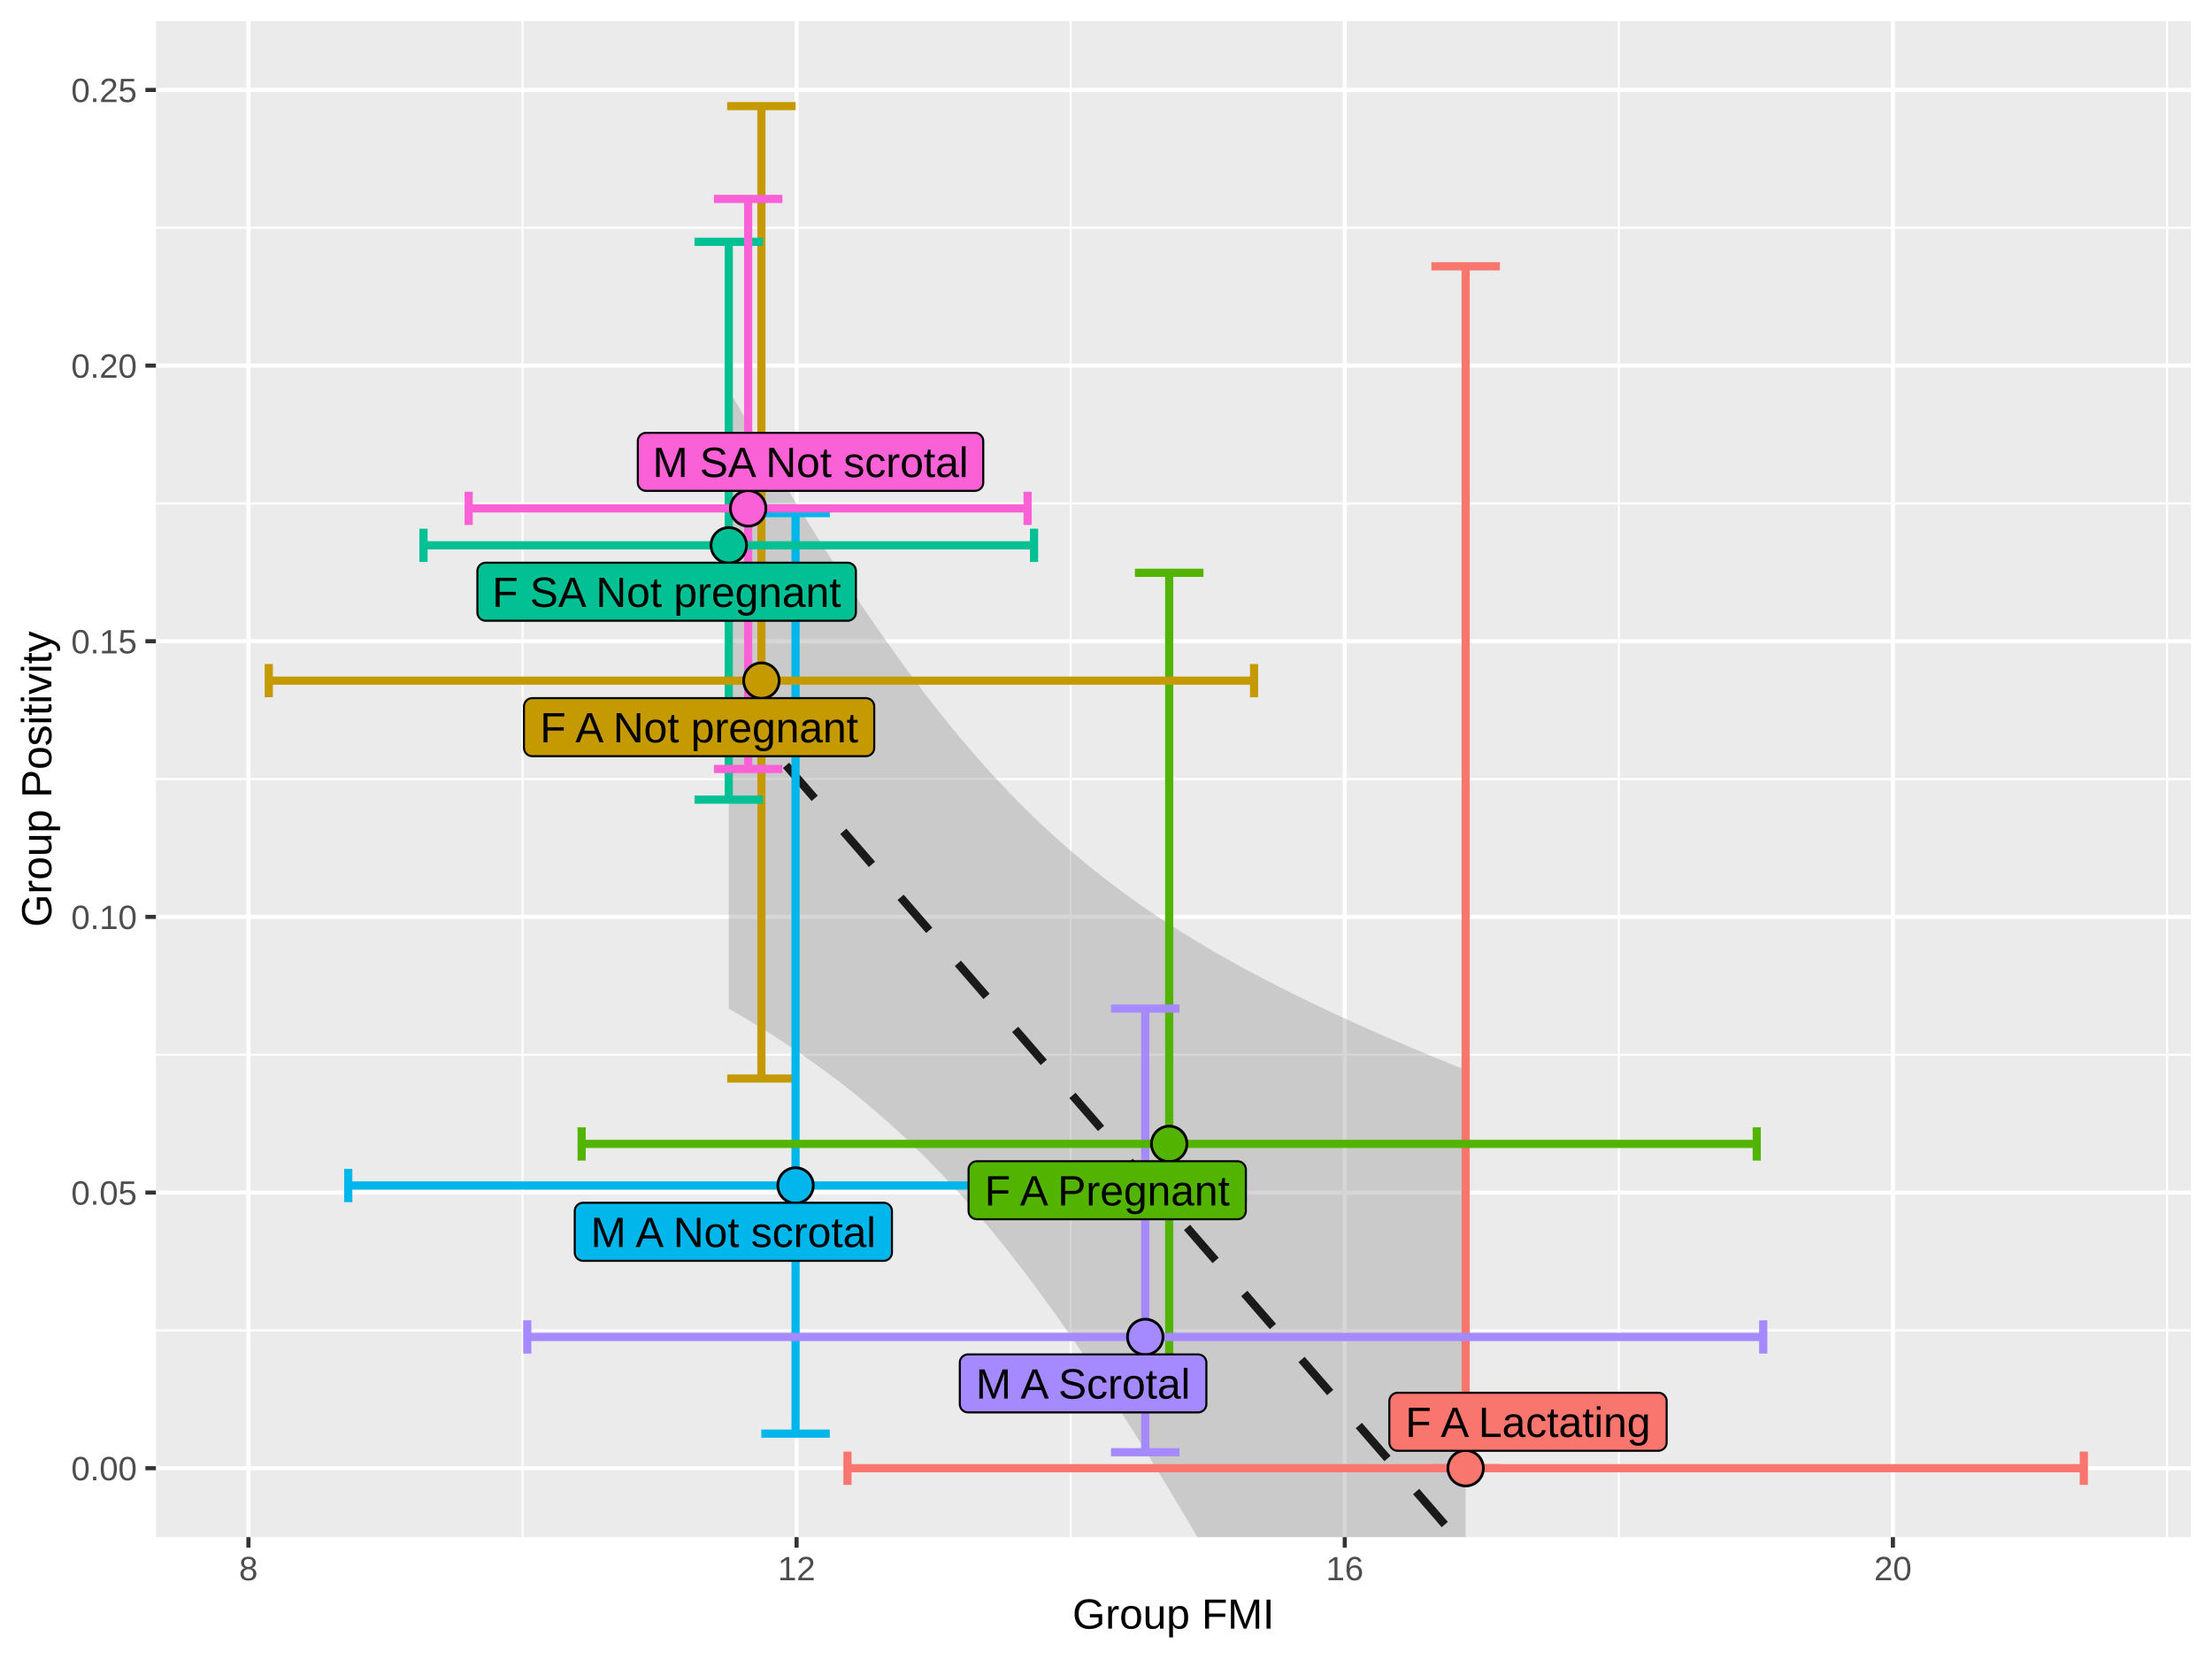
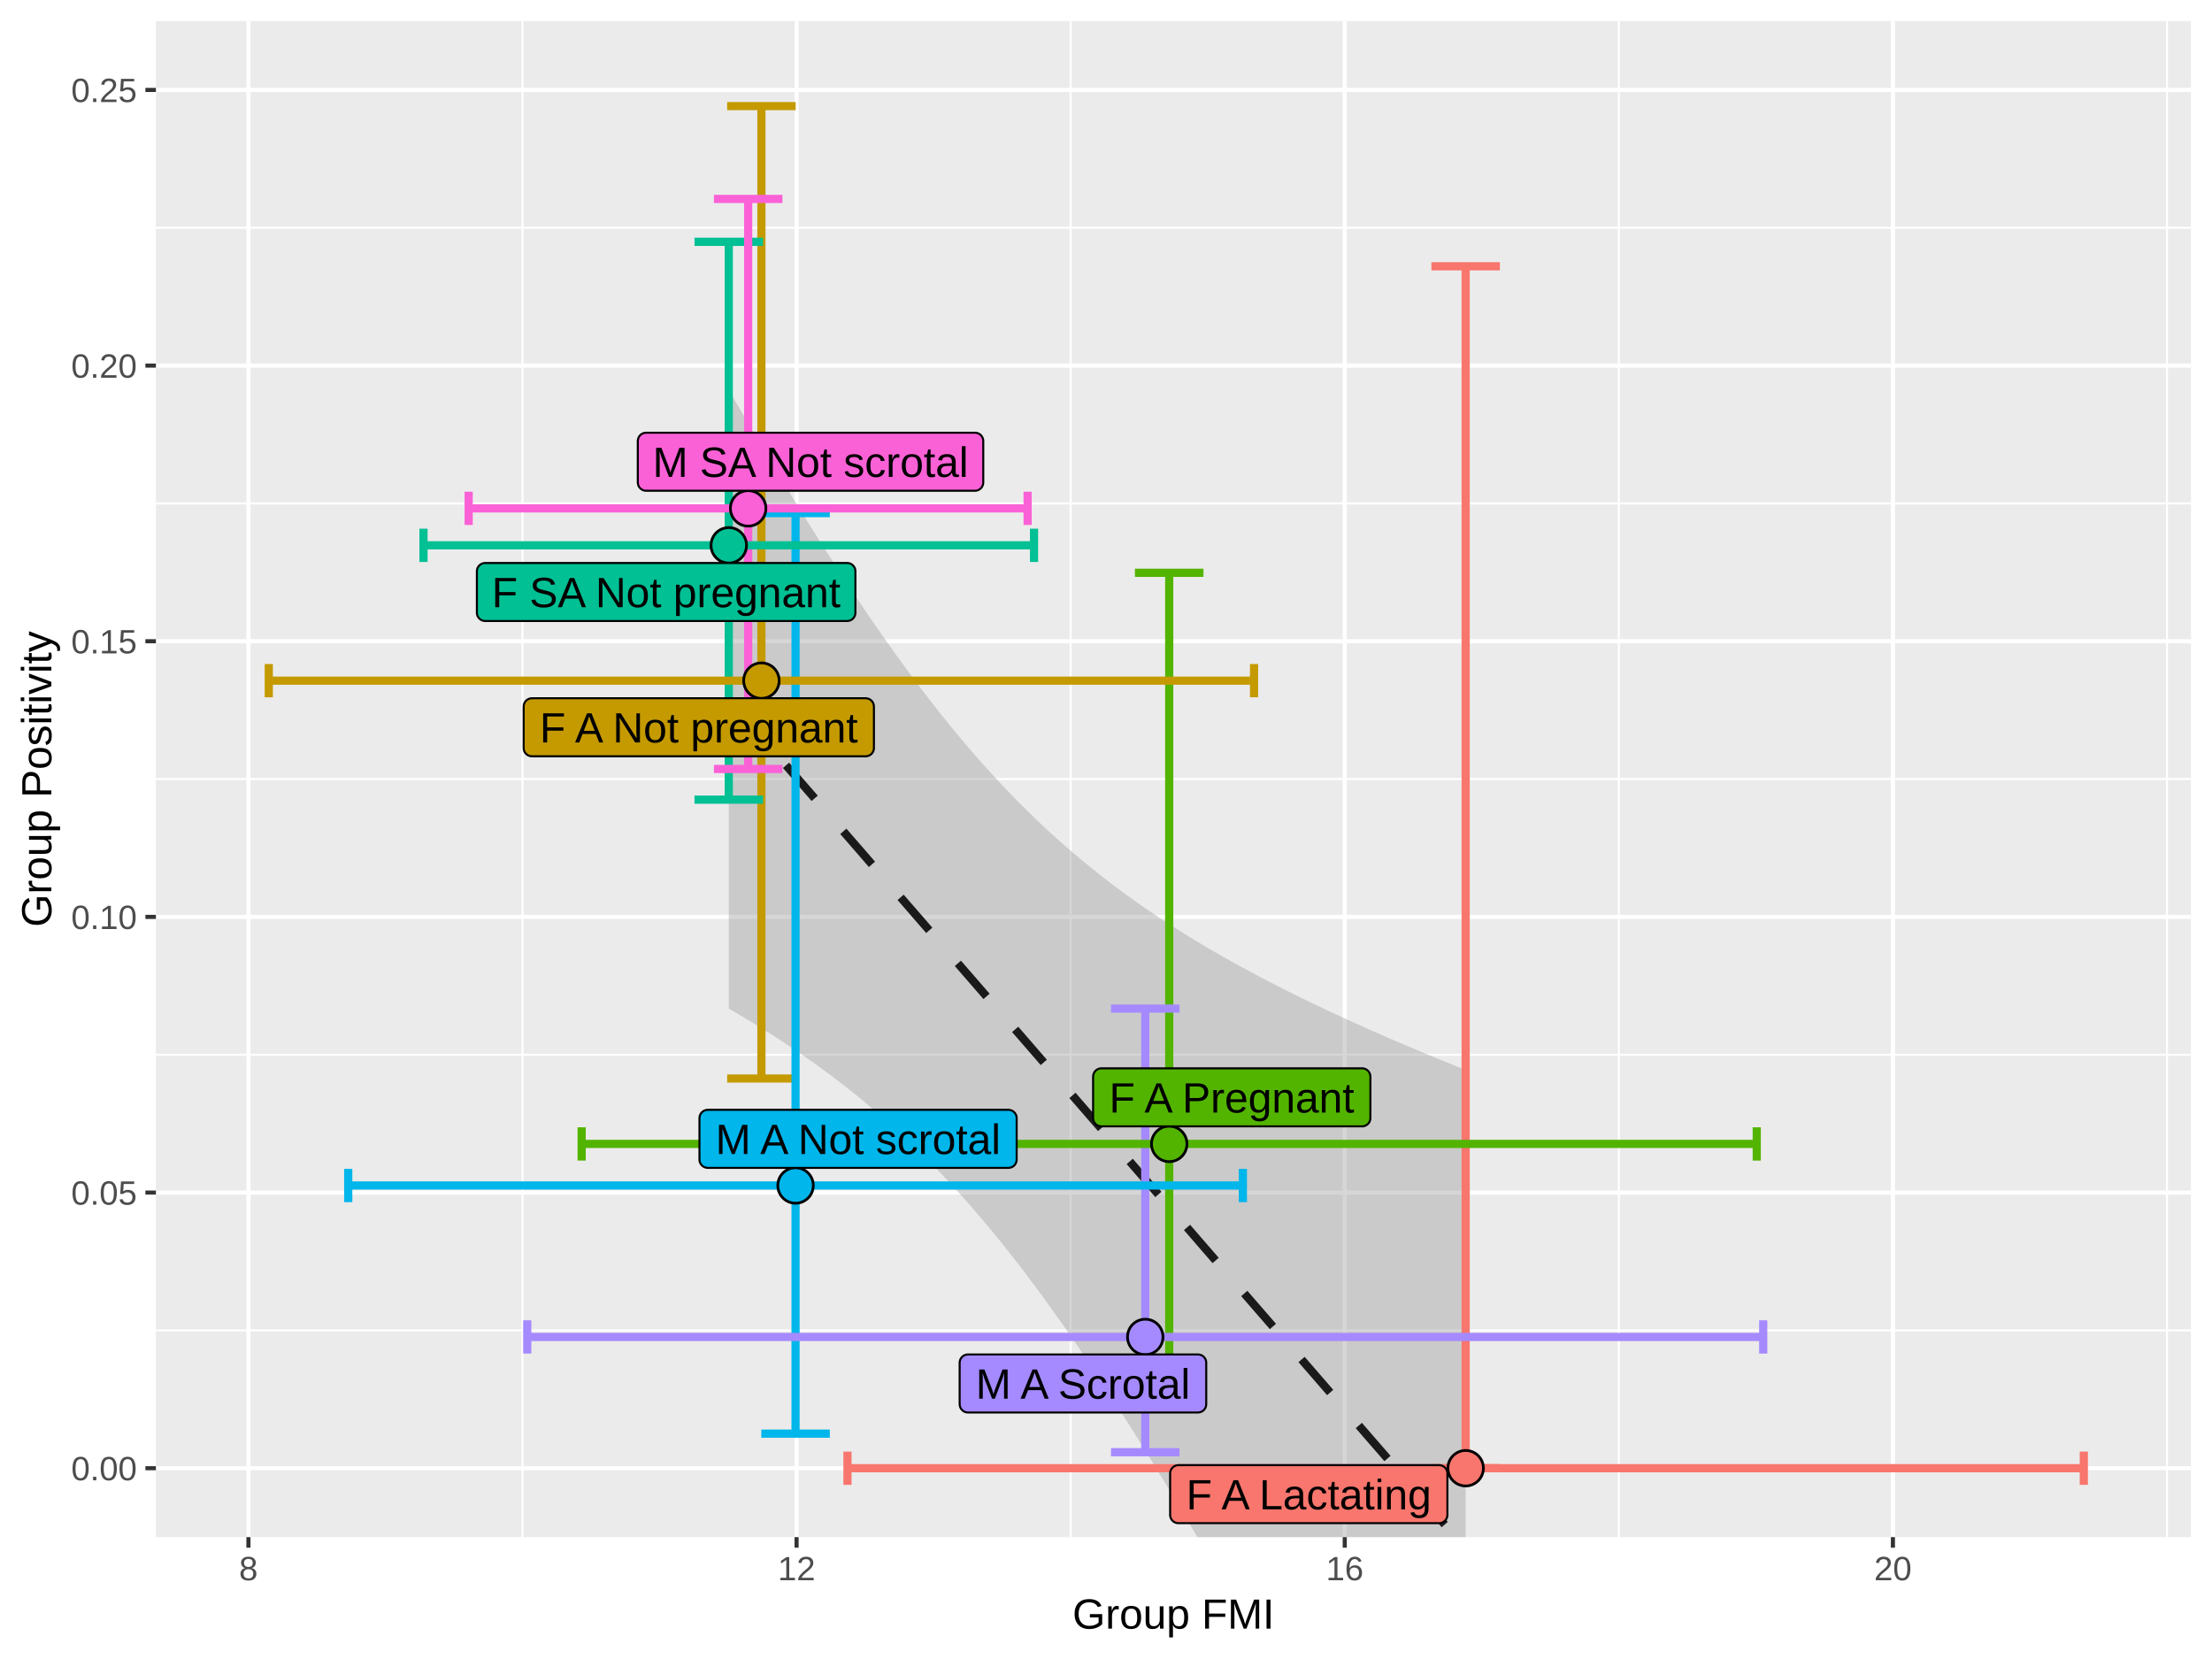
<svg xmlns="http://www.w3.org/2000/svg" class="svglite" width="576.00pt" height="432.00pt" viewBox="0 0 576.00 432.00">
  <defs>
    <style type="text/css">
    .svglite line, .svglite polyline, .svglite polygon, .svglite path, .svglite rect, .svglite circle {
      fill: none;
      stroke: #000000;
      stroke-linecap: round;
      stroke-linejoin: round;
      stroke-miterlimit: 10.00;
    }
    .svglite text {
      white-space: pre;
    }
  </style>
  </defs>
  <rect width="100%" height="100%" style="stroke: none; fill: #FFFFFF;" />
  <defs>
    <clipPath id="cpMC4wMHw1NzYuMDB8MC4wMHw0MzIuMDA=">
      <rect x="0.00" y="0.00" width="576.00" height="432.00" />
    </clipPath>
  </defs>
  <g clip-path="url(#cpMC4wMHw1NzYuMDB8MC4wMHw0MzIuMDA=)">
    <rect x="0.00" y="0.00" width="576.00" height="432.00" style="stroke-width: 1.07; stroke: #FFFFFF; fill: #FFFFFF;" />
  </g>
  <defs>
    <clipPath id="cpNDAuNjB8NTcwLjUyfDUuNDh8NDAwLjI3">
      <rect x="40.60" y="5.48" width="529.92" height="394.79" />
    </clipPath>
  </defs>
  <g clip-path="url(#cpNDAuNjB8NTcwLjUyfDUuNDh8NDAwLjI3)">
    <rect x="40.60" y="5.48" width="529.92" height="394.79" style="stroke-width: 1.07; stroke: none; fill: #EBEBEB;" />
    <polyline points="40.60,346.43 570.52,346.43 " style="stroke-width: 0.53; stroke: #FFFFFF; stroke-linecap: butt;" />
    <polyline points="40.60,274.65 570.52,274.65 " style="stroke-width: 0.53; stroke: #FFFFFF; stroke-linecap: butt;" />
    <polyline points="40.60,202.87 570.52,202.87 " style="stroke-width: 0.53; stroke: #FFFFFF; stroke-linecap: butt;" />
    <polyline points="40.60,131.09 570.52,131.09 " style="stroke-width: 0.53; stroke: #FFFFFF; stroke-linecap: butt;" />
    <polyline points="40.60,59.31 570.52,59.31 " style="stroke-width: 0.53; stroke: #FFFFFF; stroke-linecap: butt;" />
    <polyline points="136.06,400.27 136.06,5.48 " style="stroke-width: 0.53; stroke: #FFFFFF; stroke-linecap: butt;" />
    <polyline points="278.80,400.27 278.80,5.48 " style="stroke-width: 0.53; stroke: #FFFFFF; stroke-linecap: butt;" />
    <polyline points="421.54,400.27 421.54,5.48 " style="stroke-width: 0.53; stroke: #FFFFFF; stroke-linecap: butt;" />
    <polyline points="564.28,400.27 564.28,5.48 " style="stroke-width: 0.53; stroke: #FFFFFF; stroke-linecap: butt;" />
    <polyline points="40.60,382.32 570.52,382.32 " style="stroke-width: 1.07; stroke: #FFFFFF; stroke-linecap: butt;" />
    <polyline points="40.60,310.54 570.52,310.54 " style="stroke-width: 1.07; stroke: #FFFFFF; stroke-linecap: butt;" />
    <polyline points="40.60,238.76 570.52,238.76 " style="stroke-width: 1.07; stroke: #FFFFFF; stroke-linecap: butt;" />
    <polyline points="40.60,166.98 570.52,166.98 " style="stroke-width: 1.07; stroke: #FFFFFF; stroke-linecap: butt;" />
    <polyline points="40.60,95.20 570.52,95.20 " style="stroke-width: 1.07; stroke: #FFFFFF; stroke-linecap: butt;" />
    <polyline points="40.60,23.42 570.52,23.42 " style="stroke-width: 1.07; stroke: #FFFFFF; stroke-linecap: butt;" />
    <polyline points="64.69,400.27 64.69,5.48 " style="stroke-width: 1.07; stroke: #FFFFFF; stroke-linecap: butt;" />
    <polyline points="207.43,400.27 207.43,5.48 " style="stroke-width: 1.07; stroke: #FFFFFF; stroke-linecap: butt;" />
    <polyline points="350.17,400.27 350.17,5.48 " style="stroke-width: 1.07; stroke: #FFFFFF; stroke-linecap: butt;" />
    <polyline points="492.91,400.27 492.91,5.48 " style="stroke-width: 1.07; stroke: #FFFFFF; stroke-linecap: butt;" />
    <polygon points="189.77,101.53 192.20,105.72 194.63,109.88 197.06,114.01 199.49,118.10 201.92,122.16 204.34,126.18 206.77,130.16 209.20,134.09 211.63,137.99 214.06,141.84 216.49,145.64 218.92,149.39 221.35,153.09 223.78,156.73 226.20,160.32 228.63,163.85 231.06,167.32 233.49,170.72 235.92,174.07 238.35,177.34 240.78,180.55 243.21,183.69 245.64,186.76 248.06,189.75 250.49,192.68 252.92,195.53 255.35,198.31 257.78,201.02 260.21,203.65 262.64,206.22 265.07,208.71 267.50,211.13 269.92,213.49 272.35,215.78 274.78,218.00 277.21,220.16 279.64,222.25 282.07,224.29 284.50,226.27 286.93,228.20 289.36,230.07 291.78,231.89 294.21,233.66 296.64,235.39 299.07,237.07 301.50,238.71 303.93,240.31 306.36,241.86 308.79,243.39 311.22,244.88 313.64,246.33 316.07,247.76 318.50,249.15 320.93,250.52 323.36,251.85 325.79,253.17 328.22,254.46 330.65,255.72 333.08,256.97 335.50,258.19 337.93,259.40 340.36,260.58 342.79,261.75 345.22,262.90 347.65,264.04 350.08,265.16 352.51,266.27 354.94,267.36 357.36,268.44 359.79,269.50 362.22,270.56 364.65,271.60 367.08,272.63 369.51,273.66 371.94,274.67 374.37,275.67 376.80,276.67 379.22,277.65 381.65,278.63 381.65,527.89 379.22,523.27 376.80,518.66 374.37,514.05 371.94,509.46 369.51,504.87 367.08,500.29 364.65,495.73 362.22,491.17 359.79,486.63 357.36,482.09 354.94,477.57 352.51,473.07 350.08,468.57 347.65,464.09 345.22,459.63 342.79,455.18 340.36,450.75 337.93,446.34 335.50,441.94 333.08,437.57 330.65,433.21 328.22,428.88 325.79,424.57 323.36,420.29 320.93,416.03 318.50,411.79 316.07,407.59 313.64,403.41 311.22,399.27 308.79,395.16 306.36,391.08 303.93,387.04 301.50,383.04 299.07,379.08 296.64,375.16 294.21,371.29 291.78,367.46 289.36,363.68 286.93,359.95 284.50,356.28 282.07,352.66 279.64,349.10 277.21,345.60 274.78,342.16 272.35,338.78 269.92,335.47 267.50,332.22 265.07,329.05 262.64,325.94 260.21,322.90 257.78,319.94 255.35,317.05 252.92,314.23 250.49,311.48 248.06,308.81 245.64,306.21 243.21,303.68 240.78,301.21 238.35,298.82 235.92,296.50 233.49,294.24 231.06,292.05 228.63,289.92 226.20,287.85 223.78,285.84 221.35,283.88 218.92,281.98 216.49,280.13 214.06,278.34 211.63,276.59 209.20,274.88 206.77,273.22 204.34,271.60 201.92,270.02 199.49,268.48 197.06,266.97 194.63,265.50 192.20,264.06 189.77,262.65 " style="stroke-width: 0.00; stroke: none; stroke-linecap: butt; fill: #999999; fill-opacity: 0.40;" />
    <polyline points="189.77,101.53 192.20,105.72 194.63,109.88 197.06,114.01 199.49,118.10 201.92,122.16 204.34,126.18 206.77,130.16 209.20,134.09 211.63,137.99 214.06,141.84 216.49,145.64 218.92,149.39 221.35,153.09 223.78,156.73 226.20,160.32 228.63,163.85 231.06,167.32 233.49,170.72 235.92,174.07 238.35,177.34 240.78,180.55 243.21,183.69 245.64,186.76 248.06,189.75 250.49,192.68 252.92,195.53 255.35,198.31 257.78,201.02 260.21,203.65 262.64,206.22 265.07,208.71 267.50,211.13 269.92,213.49 272.35,215.78 274.78,218.00 277.21,220.16 279.64,222.25 282.07,224.29 284.50,226.27 286.93,228.20 289.36,230.07 291.78,231.89 294.21,233.66 296.64,235.39 299.07,237.07 301.50,238.71 303.93,240.31 306.36,241.86 308.79,243.39 311.22,244.88 313.64,246.33 316.07,247.76 318.50,249.15 320.93,250.52 323.36,251.85 325.79,253.17 328.22,254.46 330.65,255.72 333.08,256.97 335.50,258.19 337.93,259.40 340.36,260.58 342.79,261.75 345.22,262.90 347.65,264.04 350.08,265.16 352.51,266.27 354.94,267.36 357.36,268.44 359.79,269.50 362.22,270.56 364.65,271.60 367.08,272.63 369.51,273.66 371.94,274.67 374.37,275.67 376.80,276.67 379.22,277.65 381.65,278.63 " style="stroke-width: 2.13; stroke: none; stroke-dasharray: 11.38,11.38; stroke-linecap: butt;" />
    <polyline points="381.65,527.89 379.22,523.27 376.80,518.66 374.37,514.05 371.94,509.46 369.51,504.87 367.08,500.29 364.65,495.73 362.22,491.17 359.79,486.63 357.36,482.09 354.94,477.57 352.51,473.07 350.08,468.57 347.65,464.09 345.22,459.63 342.79,455.18 340.36,450.75 337.93,446.34 335.50,441.94 333.08,437.57 330.65,433.21 328.22,428.88 325.79,424.57 323.36,420.29 320.93,416.03 318.50,411.79 316.07,407.59 313.64,403.41 311.22,399.27 308.79,395.16 306.36,391.08 303.93,387.04 301.50,383.04 299.07,379.08 296.64,375.16 294.21,371.29 291.78,367.46 289.36,363.68 286.93,359.95 284.50,356.28 282.07,352.66 279.64,349.10 277.21,345.60 274.78,342.16 272.35,338.78 269.92,335.47 267.50,332.22 265.07,329.05 262.64,325.94 260.21,322.90 257.78,319.94 255.35,317.05 252.92,314.23 250.49,311.48 248.06,308.81 245.64,306.21 243.21,303.68 240.78,301.21 238.35,298.82 235.92,296.50 233.49,294.24 231.06,292.05 228.63,289.92 226.20,287.85 223.78,285.84 221.35,283.88 218.92,281.98 216.49,280.13 214.06,278.34 211.63,276.59 209.20,274.88 206.77,273.22 204.34,271.60 201.92,270.02 199.49,268.48 197.06,266.97 194.63,265.50 192.20,264.06 189.77,262.65 " style="stroke-width: 2.13; stroke: none; stroke-dasharray: 11.38,11.38; stroke-linecap: butt;" />
    <polyline points="189.77,182.09 192.20,184.89 194.63,187.69 197.06,190.49 199.49,193.29 201.92,196.09 204.34,198.89 206.77,201.69 209.20,204.49 211.63,207.29 214.06,210.09 216.49,212.89 218.92,215.69 221.35,218.49 223.78,221.28 226.20,224.08 228.63,226.88 231.06,229.68 233.49,232.48 235.92,235.28 238.35,238.08 240.78,240.88 243.21,243.68 245.64,246.48 248.06,249.28 250.49,252.08 252.92,254.88 255.35,257.68 257.78,260.48 260.21,263.28 262.64,266.08 265.07,268.88 267.50,271.68 269.92,274.48 272.35,277.28 274.78,280.08 277.21,282.88 279.64,285.68 282.07,288.48 284.50,291.28 286.93,294.08 289.36,296.88 291.78,299.67 294.21,302.47 296.64,305.27 299.07,308.07 301.50,310.87 303.93,313.67 306.36,316.47 308.79,319.27 311.22,322.07 313.64,324.87 316.07,327.67 318.50,330.47 320.93,333.27 323.36,336.07 325.79,338.87 328.22,341.67 330.65,344.47 333.08,347.27 335.50,350.07 337.93,352.87 340.36,355.67 342.79,358.47 345.22,361.27 347.65,364.07 350.08,366.87 352.51,369.67 354.94,372.47 357.36,375.27 359.79,378.06 362.22,380.86 364.65,383.66 367.08,386.46 369.51,389.26 371.94,392.06 374.37,394.86 376.80,397.66 379.22,400.46 381.65,403.26 " style="stroke-width: 2.13; stroke: #1A1A1A; stroke-dasharray: 11.38,11.38; stroke-linecap: butt;" />
    <polyline points="372.73,69.34 390.57,69.34 " style="stroke-width: 2.13; stroke: #F8766D; stroke-linecap: butt;" />
    <polyline points="381.65,69.34 381.65,382.32 " style="stroke-width: 2.13; stroke: #F8766D; stroke-linecap: butt;" />
    <polyline points="372.73,382.32 390.57,382.32 " style="stroke-width: 2.13; stroke: #F8766D; stroke-linecap: butt;" />
    <polyline points="189.35,27.63 207.19,27.63 " style="stroke-width: 2.13; stroke: #C49A00; stroke-linecap: butt;" />
    <polyline points="198.27,27.63 198.27,280.84 " style="stroke-width: 2.13; stroke: #C49A00; stroke-linecap: butt;" />
    <polyline points="189.35,280.84 207.19,280.84 " style="stroke-width: 2.13; stroke: #C49A00; stroke-linecap: butt;" />
    <polyline points="295.53,149.15 313.38,149.15 " style="stroke-width: 2.13; stroke: #53B400; stroke-linecap: butt;" />
    <polyline points="304.46,149.15 304.46,364.66 " style="stroke-width: 2.13; stroke: #53B400; stroke-linecap: butt;" />
    <polyline points="295.53,364.66 313.38,364.66 " style="stroke-width: 2.13; stroke: #53B400; stroke-linecap: butt;" />
    <polyline points="180.85,62.97 198.69,62.97 " style="stroke-width: 2.13; stroke: #00C094; stroke-linecap: butt;" />
    <polyline points="189.77,62.97 189.77,208.23 " style="stroke-width: 2.13; stroke: #00C094; stroke-linecap: butt;" />
    <polyline points="180.85,208.23 198.69,208.23 " style="stroke-width: 2.13; stroke: #00C094; stroke-linecap: butt;" />
    <polyline points="198.24,133.61 216.08,133.61 " style="stroke-width: 2.13; stroke: #00B6EB; stroke-linecap: butt;" />
    <polyline points="207.16,133.61 207.16,373.32 " style="stroke-width: 2.13; stroke: #00B6EB; stroke-linecap: butt;" />
    <polyline points="198.24,373.32 216.08,373.32 " style="stroke-width: 2.13; stroke: #00B6EB; stroke-linecap: butt;" />
    <polyline points="289.30,262.63 307.14,262.63 " style="stroke-width: 2.13; stroke: #A58AFF; stroke-linecap: butt;" />
    <polyline points="298.22,262.63 298.22,378.16 " style="stroke-width: 2.13; stroke: #A58AFF; stroke-linecap: butt;" />
    <polyline points="289.30,378.16 307.14,378.16 " style="stroke-width: 2.13; stroke: #A58AFF; stroke-linecap: butt;" />
    <polyline points="185.90,51.80 203.74,51.80 " style="stroke-width: 2.13; stroke: #FB61D7; stroke-linecap: butt;" />
    <polyline points="194.82,51.80 194.82,200.24 " style="stroke-width: 2.13; stroke: #FB61D7; stroke-linecap: butt;" />
    <polyline points="185.90,200.24 203.74,200.24 " style="stroke-width: 2.13; stroke: #FB61D7; stroke-linecap: butt;" />
    <polyline points="542.62,386.65 542.62,377.99 " style="stroke-width: 2.13; stroke: #F8766D; stroke-linecap: butt;" />
    <polyline points="542.62,382.32 220.68,382.32 " style="stroke-width: 2.13; stroke: #F8766D; stroke-linecap: butt;" />
    <polyline points="220.68,386.65 220.68,377.99 " style="stroke-width: 2.13; stroke: #F8766D; stroke-linecap: butt;" />
    <polyline points="326.55,181.57 326.55,172.90 " style="stroke-width: 2.13; stroke: #C49A00; stroke-linecap: butt;" />
    <polyline points="326.55,177.24 69.99,177.24 " style="stroke-width: 2.13; stroke: #C49A00; stroke-linecap: butt;" />
    <polyline points="69.99,181.57 69.99,172.90 " style="stroke-width: 2.13; stroke: #C49A00; stroke-linecap: butt;" />
    <polyline points="457.45,302.21 457.45,293.54 " style="stroke-width: 2.13; stroke: #53B400; stroke-linecap: butt;" />
    <polyline points="457.45,297.87 151.46,297.87 " style="stroke-width: 2.13; stroke: #53B400; stroke-linecap: butt;" />
    <polyline points="151.46,302.21 151.46,293.54 " style="stroke-width: 2.13; stroke: #53B400; stroke-linecap: butt;" />
    <polyline points="269.26,146.33 269.26,137.67 " style="stroke-width: 2.13; stroke: #00C094; stroke-linecap: butt;" />
    <polyline points="269.26,142.00 110.28,142.00 " style="stroke-width: 2.13; stroke: #00C094; stroke-linecap: butt;" />
    <polyline points="110.28,146.33 110.28,137.67 " style="stroke-width: 2.13; stroke: #00C094; stroke-linecap: butt;" />
    <polyline points="323.64,313.03 323.64,304.37 " style="stroke-width: 2.13; stroke: #00B6EB; stroke-linecap: butt;" />
    <polyline points="323.64,308.70 90.68,308.70 " style="stroke-width: 2.13; stroke: #00B6EB; stroke-linecap: butt;" />
    <polyline points="90.68,313.03 90.68,304.37 " style="stroke-width: 2.13; stroke: #00B6EB; stroke-linecap: butt;" />
    <polyline points="459.14,352.47 459.14,343.81 " style="stroke-width: 2.13; stroke: #A58AFF; stroke-linecap: butt;" />
    <polyline points="459.14,348.14 137.30,348.14 " style="stroke-width: 2.13; stroke: #A58AFF; stroke-linecap: butt;" />
    <polyline points="137.30,352.47 137.30,343.81 " style="stroke-width: 2.13; stroke: #A58AFF; stroke-linecap: butt;" />
    <polyline points="267.59,136.71 267.59,128.04 " style="stroke-width: 2.13; stroke: #FB61D7; stroke-linecap: butt;" />
    <polyline points="267.59,132.38 122.04,132.38 " style="stroke-width: 2.13; stroke: #FB61D7; stroke-linecap: butt;" />
    <polyline points="122.04,136.71 122.04,128.04 " style="stroke-width: 2.13; stroke: #FB61D7; stroke-linecap: butt;" />
    <circle cx="381.65" cy="382.32" r="4.62" style="stroke-width: 0.71; fill: #F8766D;" />
    <circle cx="198.27" cy="177.24" r="4.62" style="stroke-width: 0.71; fill: #C49A00;" />
    <circle cx="304.46" cy="297.87" r="4.62" style="stroke-width: 0.71; fill: #53B400;" />
    <circle cx="189.77" cy="142.00" r="4.62" style="stroke-width: 0.71; fill: #00C094;" />
    <circle cx="207.16" cy="308.70" r="4.62" style="stroke-width: 0.71; fill: #00B6EB;" />
    <circle cx="298.22" cy="348.14" r="4.62" style="stroke-width: 0.71; fill: #A58AFF;" />
    <circle cx="194.82" cy="132.38" r="4.62" style="stroke-width: 0.71; fill: #FB61D7;" />
-     <polygon points="363.94,377.78 431.83,377.78 431.74,377.78 432.09,377.76 432.43,377.69 432.75,377.57 433.05,377.40 433.32,377.18 433.55,376.92 433.74,376.62 433.87,376.30 433.96,375.97 433.99,375.62 433.99,375.62 433.99,364.83 433.99,364.83 433.96,364.48 433.87,364.14 433.74,363.82 433.55,363.53 433.32,363.27 433.05,363.05 432.75,362.87 432.43,362.75 432.09,362.68 431.83,362.67 363.94,362.67 364.20,362.68 363.86,362.67 363.51,362.71 363.18,362.81 362.86,362.96 362.58,363.15 362.33,363.39 362.12,363.67 361.96,363.98 361.85,364.31 361.79,364.65 361.78,364.83 361.78,375.62 361.79,375.45 361.79,375.79 361.85,376.14 361.96,376.47 362.12,376.77 362.33,377.05 362.58,377.29 362.86,377.49 363.18,377.64 363.51,377.74 363.86,377.78 " style="stroke-width: 0.53; fill: #F8766D;" />
-     <text x="397.88" y="374.18" text-anchor="middle" style="font-size: 11.04px; font-family: &quot;Arial&quot;;" textLength="65.00px" lengthAdjust="spacingAndGlyphs">F A Lactating</text>
-     <polygon points="138.60,196.91 225.49,196.91 225.41,196.90 225.75,196.89 226.10,196.82 226.42,196.70 226.72,196.52 226.99,196.30 227.22,196.04 227.41,195.75 227.54,195.43 227.63,195.09 227.65,194.75 227.65,194.75 227.65,183.95 227.65,183.95 227.63,183.61 227.54,183.27 227.41,182.95 227.22,182.66 226.99,182.40 226.72,182.18 226.42,182.00 226.10,181.88 225.75,181.81 225.49,181.79 138.60,181.79 138.87,181.81 138.52,181.79 138.17,181.84 137.84,181.93 137.52,182.08 137.24,182.28 136.99,182.52 136.78,182.80 136.62,183.11 136.51,183.44 136.45,183.78 136.44,183.95 136.44,194.75 136.45,194.57 136.45,194.92 136.51,195.26 136.62,195.59 136.78,195.90 136.99,196.18 137.24,196.42 137.52,196.62 137.84,196.77 138.17,196.86 138.52,196.90 " style="stroke-width: 0.53; fill: #C49A00;" />
-     <text x="182.05" y="193.31" text-anchor="middle" style="font-size: 11.04px; font-family: &quot;Arial&quot;;" textLength="84.01px" lengthAdjust="spacingAndGlyphs">F A Not pregnant</text>
-     <polygon points="254.37,317.49 322.25,317.49 322.17,317.49 322.51,317.48 322.85,317.41 323.18,317.29 323.48,317.11 323.75,316.89 323.98,316.63 324.17,316.34 324.30,316.02 324.39,315.68 324.41,315.33 324.41,315.33 324.41,304.54 324.41,304.54 324.39,304.20 324.30,303.86 324.17,303.54 323.98,303.24 323.75,302.98 323.48,302.76 323.18,302.59 322.85,302.47 322.51,302.40 322.25,302.38 254.37,302.38 254.63,302.40 254.28,302.38 253.94,302.43 253.61,302.52 253.29,302.67 253.01,302.87 252.76,303.11 252.55,303.39 252.38,303.70 252.27,304.03 252.22,304.37 252.21,304.54 252.21,315.33 252.22,315.16 252.22,315.51 252.27,315.85 252.38,316.18 252.55,316.49 252.76,316.77 253.01,317.01 253.29,317.21 253.61,317.35 253.94,317.45 254.28,317.49 " style="stroke-width: 0.53; fill: #53B400;" />
-     <text x="288.31" y="313.89" text-anchor="middle" style="font-size: 11.04px; font-family: &quot;Arial&quot;;" textLength="65.00px" lengthAdjust="spacingAndGlyphs">F A Pregnant</text>
-     <polygon points="126.47,161.64 220.72,161.64 220.63,161.64 220.98,161.63 221.32,161.56 221.64,161.43 221.94,161.26 222.21,161.04 222.44,160.78 222.63,160.49 222.77,160.17 222.85,159.83 222.88,159.48 222.88,159.48 222.88,148.69 222.88,148.69 222.85,148.34 222.77,148.01 222.63,147.69 222.44,147.39 222.21,147.13 221.94,146.91 221.64,146.74 221.32,146.61 220.98,146.54 220.72,146.53 126.47,146.53 126.73,146.54 126.38,146.53 126.04,146.57 125.70,146.67 125.39,146.82 125.10,147.02 124.85,147.26 124.64,147.53 124.48,147.84 124.37,148.17 124.32,148.52 124.31,148.69 124.31,159.48 124.32,159.31 124.32,159.66 124.37,160.00 124.48,160.33 124.64,160.64 124.85,160.91 125.10,161.16 125.39,161.35 125.70,161.50 126.04,161.60 126.38,161.64 " style="stroke-width: 0.53; fill: #00C094;" />
-     <text x="173.59" y="158.04" text-anchor="middle" style="font-size: 11.04px; font-family: &quot;Arial&quot;;" textLength="91.37px" lengthAdjust="spacingAndGlyphs">F SA Not pregnant</text>
-     <polygon points="151.82,328.31 230.10,328.31 230.01,328.31 230.36,328.30 230.70,328.23 231.03,328.10 231.33,327.93 231.60,327.71 231.83,327.45 232.01,327.16 232.15,326.84 232.23,326.50 232.26,326.15 232.26,326.15 232.26,315.36 232.26,315.36 232.23,315.01 232.15,314.68 232.01,314.36 231.83,314.06 231.60,313.80 231.33,313.58 231.03,313.41 230.70,313.29 230.36,313.22 230.10,313.20 151.82,313.20 152.08,313.22 151.73,313.20 151.39,313.24 151.06,313.34 150.74,313.49 150.46,313.69 150.20,313.93 150.00,314.21 149.83,314.51 149.72,314.84 149.67,315.19 149.66,315.36 149.66,326.15 149.67,325.98 149.67,326.33 149.72,326.67 149.83,327.00 150.00,327.31 150.20,327.59 150.46,327.83 150.74,328.02 151.06,328.17 151.39,328.27 151.73,328.31 " style="stroke-width: 0.53; fill: #00B6EB;" />
-     <text x="190.96" y="324.71" text-anchor="middle" style="font-size: 11.04px; font-family: &quot;Arial&quot;;" textLength="75.40px" lengthAdjust="spacingAndGlyphs">M A Not scrotal</text>
-     <polygon points="252.09,367.79 311.98,367.79 311.89,367.79 312.24,367.78 312.58,367.71 312.90,367.58 313.20,367.41 313.47,367.19 313.70,366.93 313.89,366.64 314.02,366.32 314.11,365.98 314.14,365.63 314.14,365.63 314.14,354.84 314.14,354.84 314.11,354.49 314.02,354.16 313.89,353.84 313.70,353.54 313.47,353.28 313.20,353.06 312.90,352.89 312.58,352.77 312.24,352.70 311.98,352.68 252.09,352.68 252.35,352.70 252.00,352.68 251.65,352.72 251.32,352.82 251.01,352.97 250.72,353.17 250.47,353.41 250.26,353.69 250.10,353.99 249.99,354.32 249.93,354.67 249.93,354.84 249.93,365.63 249.93,365.46 249.93,365.81 249.99,366.15 250.10,366.48 250.26,366.79 250.47,367.07 250.72,367.31 251.01,367.50 251.32,367.65 251.65,367.75 252.00,367.79 " style="stroke-width: 0.53; fill: #A58AFF;" />
-     <text x="282.03" y="364.19" text-anchor="middle" style="font-size: 11.04px; font-family: &quot;Arial&quot;;" textLength="57.01px" lengthAdjust="spacingAndGlyphs">M A Scrotal</text>
-     <polygon points="168.24,127.82 253.88,127.82 253.79,127.82 254.14,127.80 254.48,127.73 254.80,127.61 255.10,127.44 255.37,127.22 255.60,126.96 255.79,126.66 255.93,126.34 256.01,126.01 256.04,125.66 256.04,125.66 256.04,114.87 256.04,114.87 256.01,114.52 255.93,114.18 255.79,113.86 255.60,113.57 255.37,113.31 255.10,113.09 254.80,112.92 254.48,112.79 254.14,112.72 253.88,112.71 168.24,112.71 168.50,112.72 168.15,112.71 167.81,112.75 167.47,112.85 167.16,113.00 166.87,113.19 166.62,113.43 166.41,113.71 166.25,114.02 166.14,114.35 166.09,114.69 166.08,114.87 166.08,125.66 166.09,125.49 166.09,125.83 166.14,126.18 166.25,126.51 166.41,126.81 166.62,127.09 166.87,127.33 167.16,127.53 167.47,127.68 167.81,127.78 168.15,127.82 " style="stroke-width: 0.53; fill: #FB61D7;" />
-     <text x="211.06" y="124.22" text-anchor="middle" style="font-size: 11.04px; font-family: &quot;Arial&quot;;" textLength="82.76px" lengthAdjust="spacingAndGlyphs">M SA Not scrotal</text>
+     <polygon points="306.86,396.63 374.74,396.63 374.65,396.63 375.00,396.62 375.34,396.55 375.66,396.43 375.96,396.25 376.23,396.03 376.46,395.77 376.65,395.48 376.79,395.16 376.87,394.82 376.90,394.47 376.90,394.47 376.90,383.68 376.90,383.68 376.87,383.34 376.79,383.00 376.65,382.68 376.46,382.38 376.23,382.12 375.96,381.90 375.66,381.73 375.34,381.61 375.00,381.54 374.74,381.52 306.86,381.52 307.12,381.54 306.77,381.52 306.42,381.57 306.09,381.66 305.78,381.81 305.49,382.01 305.24,382.25 305.03,382.53 304.87,382.84 304.76,383.16 304.70,383.51 304.70,383.68 304.70,394.47 304.70,394.30 304.70,394.65 304.76,394.99 304.87,395.32 305.03,395.63 305.24,395.91 305.49,396.15 305.78,396.35 306.09,396.49 306.42,396.59 306.77,396.63 " style="stroke-width: 0.53; fill: #F8766D;" />
+     <text x="340.80" y="393.03" text-anchor="middle" style="font-size: 11.04px; font-family: &quot;Arial&quot;;" textLength="65.00px" lengthAdjust="spacingAndGlyphs">F A Lactating</text>
+     <polygon points="138.52,196.94 225.41,196.94 225.32,196.94 225.67,196.92 226.01,196.85 226.34,196.73 226.64,196.56 226.91,196.34 227.14,196.08 227.32,195.78 227.46,195.46 227.54,195.12 227.57,194.78 227.57,194.78 227.57,183.98 227.57,183.98 227.54,183.64 227.46,183.30 227.32,182.98 227.14,182.69 226.91,182.43 226.64,182.21 226.34,182.03 226.01,181.91 225.67,181.84 225.41,181.82 138.52,181.82 138.78,181.84 138.43,181.83 138.09,181.87 137.75,181.97 137.44,182.11 137.15,182.31 136.90,182.55 136.69,182.83 136.53,183.14 136.42,183.47 136.37,183.81 136.36,183.98 136.36,194.78 136.37,194.60 136.37,194.95 136.42,195.29 136.53,195.62 136.69,195.93 136.90,196.21 137.15,196.45 137.44,196.65 137.75,196.80 138.09,196.89 138.43,196.94 " style="stroke-width: 0.53; fill: #C49A00;" />
+     <text x="181.96" y="193.34" text-anchor="middle" style="font-size: 11.04px; font-family: &quot;Arial&quot;;" textLength="84.01px" lengthAdjust="spacingAndGlyphs">F A Not pregnant</text>
+     <polygon points="286.80,293.30 354.69,293.30 354.60,293.30 354.95,293.29 355.29,293.22 355.61,293.09 355.91,292.92 356.18,292.70 356.41,292.44 356.60,292.15 356.73,291.83 356.82,291.49 356.85,291.14 356.85,291.14 356.85,280.35 356.85,280.35 356.82,280.00 356.73,279.67 356.60,279.35 356.41,279.05 356.18,278.79 355.91,278.57 355.61,278.40 355.29,278.27 354.95,278.20 354.69,278.19 286.80,278.19 287.06,278.20 286.72,278.19 286.37,278.23 286.04,278.33 285.72,278.48 285.44,278.68 285.19,278.92 284.98,279.19 284.82,279.50 284.71,279.83 284.65,280.18 284.64,280.35 284.64,291.14 284.65,290.97 284.65,291.32 284.71,291.66 284.82,291.99 284.98,292.30 285.19,292.57 285.44,292.82 285.72,293.01 286.04,293.16 286.37,293.26 286.72,293.30 " style="stroke-width: 0.53; fill: #53B400;" />
+     <text x="320.74" y="289.70" text-anchor="middle" style="font-size: 11.04px; font-family: &quot;Arial&quot;;" textLength="65.00px" lengthAdjust="spacingAndGlyphs">F A Pregnant</text>
+     <polygon points="126.34,161.71 220.59,161.71 220.50,161.71 220.85,161.69 221.19,161.62 221.52,161.50 221.82,161.33 222.09,161.11 222.32,160.85 222.50,160.55 222.64,160.23 222.72,159.90 222.75,159.55 222.75,159.55 222.75,148.76 222.75,148.76 222.72,148.41 222.64,148.07 222.50,147.75 222.32,147.46 222.09,147.20 221.82,146.98 221.52,146.80 221.19,146.68 220.85,146.61 220.59,146.60 126.34,146.60 126.60,146.61 126.26,146.60 125.91,146.64 125.58,146.74 125.26,146.89 124.98,147.08 124.73,147.32 124.52,147.60 124.35,147.91 124.24,148.24 124.19,148.58 124.18,148.76 124.18,159.55 124.19,159.37 124.19,159.72 124.24,160.07 124.35,160.40 124.52,160.70 124.73,160.98 124.98,161.22 125.26,161.42 125.58,161.57 125.91,161.66 126.26,161.71 " style="stroke-width: 0.53; fill: #00C094;" />
+     <text x="173.47" y="158.11" text-anchor="middle" style="font-size: 11.04px; font-family: &quot;Arial&quot;;" textLength="91.37px" lengthAdjust="spacingAndGlyphs">F SA Not pregnant</text>
+     <polygon points="184.30,304.11 262.58,304.11 262.49,304.11 262.84,304.09 263.18,304.02 263.51,303.90 263.81,303.73 264.08,303.51 264.31,303.25 264.49,302.95 264.63,302.63 264.71,302.29 264.74,301.95 264.74,301.95 264.74,291.15 264.74,291.15 264.71,290.81 264.63,290.47 264.49,290.15 264.31,289.86 264.08,289.60 263.81,289.38 263.51,289.20 263.18,289.08 262.84,289.01 262.58,288.99 184.30,288.99 184.56,289.01 184.22,289.00 183.87,289.04 183.54,289.14 183.22,289.28 182.94,289.48 182.69,289.72 182.48,290.00 182.31,290.31 182.20,290.64 182.15,290.98 182.14,291.15 182.14,301.95 182.15,301.77 182.15,302.12 182.20,302.46 182.31,302.79 182.48,303.10 182.69,303.38 182.94,303.62 183.22,303.82 183.54,303.97 183.87,304.06 184.22,304.11 " style="stroke-width: 0.53; fill: #00B6EB;" />
+     <text x="223.44" y="300.51" text-anchor="middle" style="font-size: 11.04px; font-family: &quot;Arial&quot;;" textLength="75.40px" lengthAdjust="spacingAndGlyphs">M A Not scrotal</text>
+     <polygon points="252.05,367.81 311.94,367.81 311.86,367.81 312.20,367.79 312.54,367.72 312.87,367.60 313.17,367.43 313.44,367.21 313.67,366.95 313.86,366.65 313.99,366.33 314.07,366.00 314.10,365.65 314.10,365.65 314.10,354.86 314.10,354.86 314.07,354.51 313.99,354.17 313.86,353.85 313.67,353.56 313.44,353.30 313.17,353.08 312.87,352.90 312.54,352.78 312.20,352.71 311.94,352.70 252.05,352.70 252.31,352.71 251.97,352.70 251.62,352.74 251.29,352.84 250.97,352.99 250.69,353.18 250.44,353.42 250.23,353.70 250.07,354.01 249.96,354.34 249.90,354.68 249.89,354.86 249.89,365.65 249.90,365.48 249.90,365.82 249.96,366.17 250.07,366.50 250.23,366.80 250.44,367.08 250.69,367.32 250.97,367.52 251.29,367.67 251.62,367.77 251.97,367.81 " style="stroke-width: 0.53; fill: #A58AFF;" />
+     <text x="282.00" y="364.21" text-anchor="middle" style="font-size: 11.04px; font-family: &quot;Arial&quot;;" textLength="57.01px" lengthAdjust="spacingAndGlyphs">M A Scrotal</text>
+     <polygon points="168.24,127.79 253.88,127.79 253.79,127.79 254.14,127.78 254.48,127.71 254.81,127.58 255.11,127.41 255.38,127.19 255.61,126.93 255.79,126.63 255.93,126.31 256.01,125.98 256.04,125.63 256.04,125.63 256.04,114.84 256.04,114.84 256.01,114.49 255.93,114.15 255.79,113.83 255.61,113.54 255.38,113.28 255.11,113.06 254.81,112.89 254.48,112.76 254.14,112.69 253.88,112.68 168.24,112.68 168.50,112.69 168.16,112.68 167.81,112.72 167.48,112.82 167.16,112.97 166.88,113.16 166.63,113.41 166.42,113.68 166.26,113.99 166.15,114.32 166.09,114.66 166.08,114.84 166.08,125.63 166.09,125.46 166.09,125.80 166.15,126.15 166.26,126.48 166.42,126.79 166.63,127.06 166.88,127.30 167.16,127.50 167.48,127.65 167.81,127.75 168.16,127.79 " style="stroke-width: 0.53; fill: #FB61D7;" />
+     <text x="211.06" y="124.19" text-anchor="middle" style="font-size: 11.04px; font-family: &quot;Arial&quot;;" textLength="82.76px" lengthAdjust="spacingAndGlyphs">M SA Not scrotal</text>
  </g>
  <g clip-path="url(#cpMC4wMHw1NzYuMDB8MC4wMHw0MzIuMDA=)">
    <text x="35.67" y="385.47" text-anchor="end" style="font-size: 8.80px;fill: #4D4D4D; font-family: &quot;Arial&quot;;" textLength="17.13px" lengthAdjust="spacingAndGlyphs">0.00</text>
    <text x="35.67" y="313.70" text-anchor="end" style="font-size: 8.80px;fill: #4D4D4D; font-family: &quot;Arial&quot;;" textLength="17.13px" lengthAdjust="spacingAndGlyphs">0.05</text>
    <text x="35.67" y="241.92" text-anchor="end" style="font-size: 8.80px;fill: #4D4D4D; font-family: &quot;Arial&quot;;" textLength="17.13px" lengthAdjust="spacingAndGlyphs">0.10</text>
    <text x="35.67" y="170.14" text-anchor="end" style="font-size: 8.80px;fill: #4D4D4D; font-family: &quot;Arial&quot;;" textLength="17.13px" lengthAdjust="spacingAndGlyphs">0.15</text>
    <text x="35.67" y="98.36" text-anchor="end" style="font-size: 8.80px;fill: #4D4D4D; font-family: &quot;Arial&quot;;" textLength="17.13px" lengthAdjust="spacingAndGlyphs">0.20</text>
    <text x="35.67" y="26.58" text-anchor="end" style="font-size: 8.80px;fill: #4D4D4D; font-family: &quot;Arial&quot;;" textLength="17.13px" lengthAdjust="spacingAndGlyphs">0.25</text>
    <polyline points="37.86,382.32 40.60,382.32 " style="stroke-width: 1.07; stroke: #333333; stroke-linecap: butt;" />
    <polyline points="37.86,310.54 40.60,310.54 " style="stroke-width: 1.07; stroke: #333333; stroke-linecap: butt;" />
    <polyline points="37.86,238.76 40.60,238.76 " style="stroke-width: 1.07; stroke: #333333; stroke-linecap: butt;" />
    <polyline points="37.86,166.98 40.60,166.98 " style="stroke-width: 1.07; stroke: #333333; stroke-linecap: butt;" />
    <polyline points="37.86,95.20 40.60,95.20 " style="stroke-width: 1.07; stroke: #333333; stroke-linecap: butt;" />
    <polyline points="37.86,23.42 40.60,23.42 " style="stroke-width: 1.07; stroke: #333333; stroke-linecap: butt;" />
    <polyline points="64.69,403.01 64.69,400.27 " style="stroke-width: 1.07; stroke: #333333; stroke-linecap: butt;" />
    <polyline points="207.43,403.01 207.43,400.27 " style="stroke-width: 1.07; stroke: #333333; stroke-linecap: butt;" />
    <polyline points="350.17,403.01 350.17,400.27 " style="stroke-width: 1.07; stroke: #333333; stroke-linecap: butt;" />
    <polyline points="492.91,403.01 492.91,400.27 " style="stroke-width: 1.07; stroke: #333333; stroke-linecap: butt;" />
    <text x="64.69" y="411.50" text-anchor="middle" style="font-size: 8.80px;fill: #4D4D4D; font-family: &quot;Arial&quot;;" textLength="4.90px" lengthAdjust="spacingAndGlyphs">8</text>
    <text x="207.43" y="411.50" text-anchor="middle" style="font-size: 8.80px;fill: #4D4D4D; font-family: &quot;Arial&quot;;" textLength="9.79px" lengthAdjust="spacingAndGlyphs">12</text>
    <text x="350.17" y="411.50" text-anchor="middle" style="font-size: 8.80px;fill: #4D4D4D; font-family: &quot;Arial&quot;;" textLength="9.79px" lengthAdjust="spacingAndGlyphs">16</text>
    <text x="492.91" y="411.50" text-anchor="middle" style="font-size: 8.80px;fill: #4D4D4D; font-family: &quot;Arial&quot;;" textLength="9.79px" lengthAdjust="spacingAndGlyphs">20</text>
    <text x="305.56" y="424.09" text-anchor="middle" style="font-size: 11.00px; font-family: &quot;Arial&quot;;" textLength="52.57px" lengthAdjust="spacingAndGlyphs">Group FMI</text>
    <text transform="translate(13.37,202.87) rotate(-90)" text-anchor="middle" style="font-size: 11.00px; font-family: &quot;Arial&quot;;" textLength="77.02px" lengthAdjust="spacingAndGlyphs">Group Positivity</text>
  </g>
</svg>
